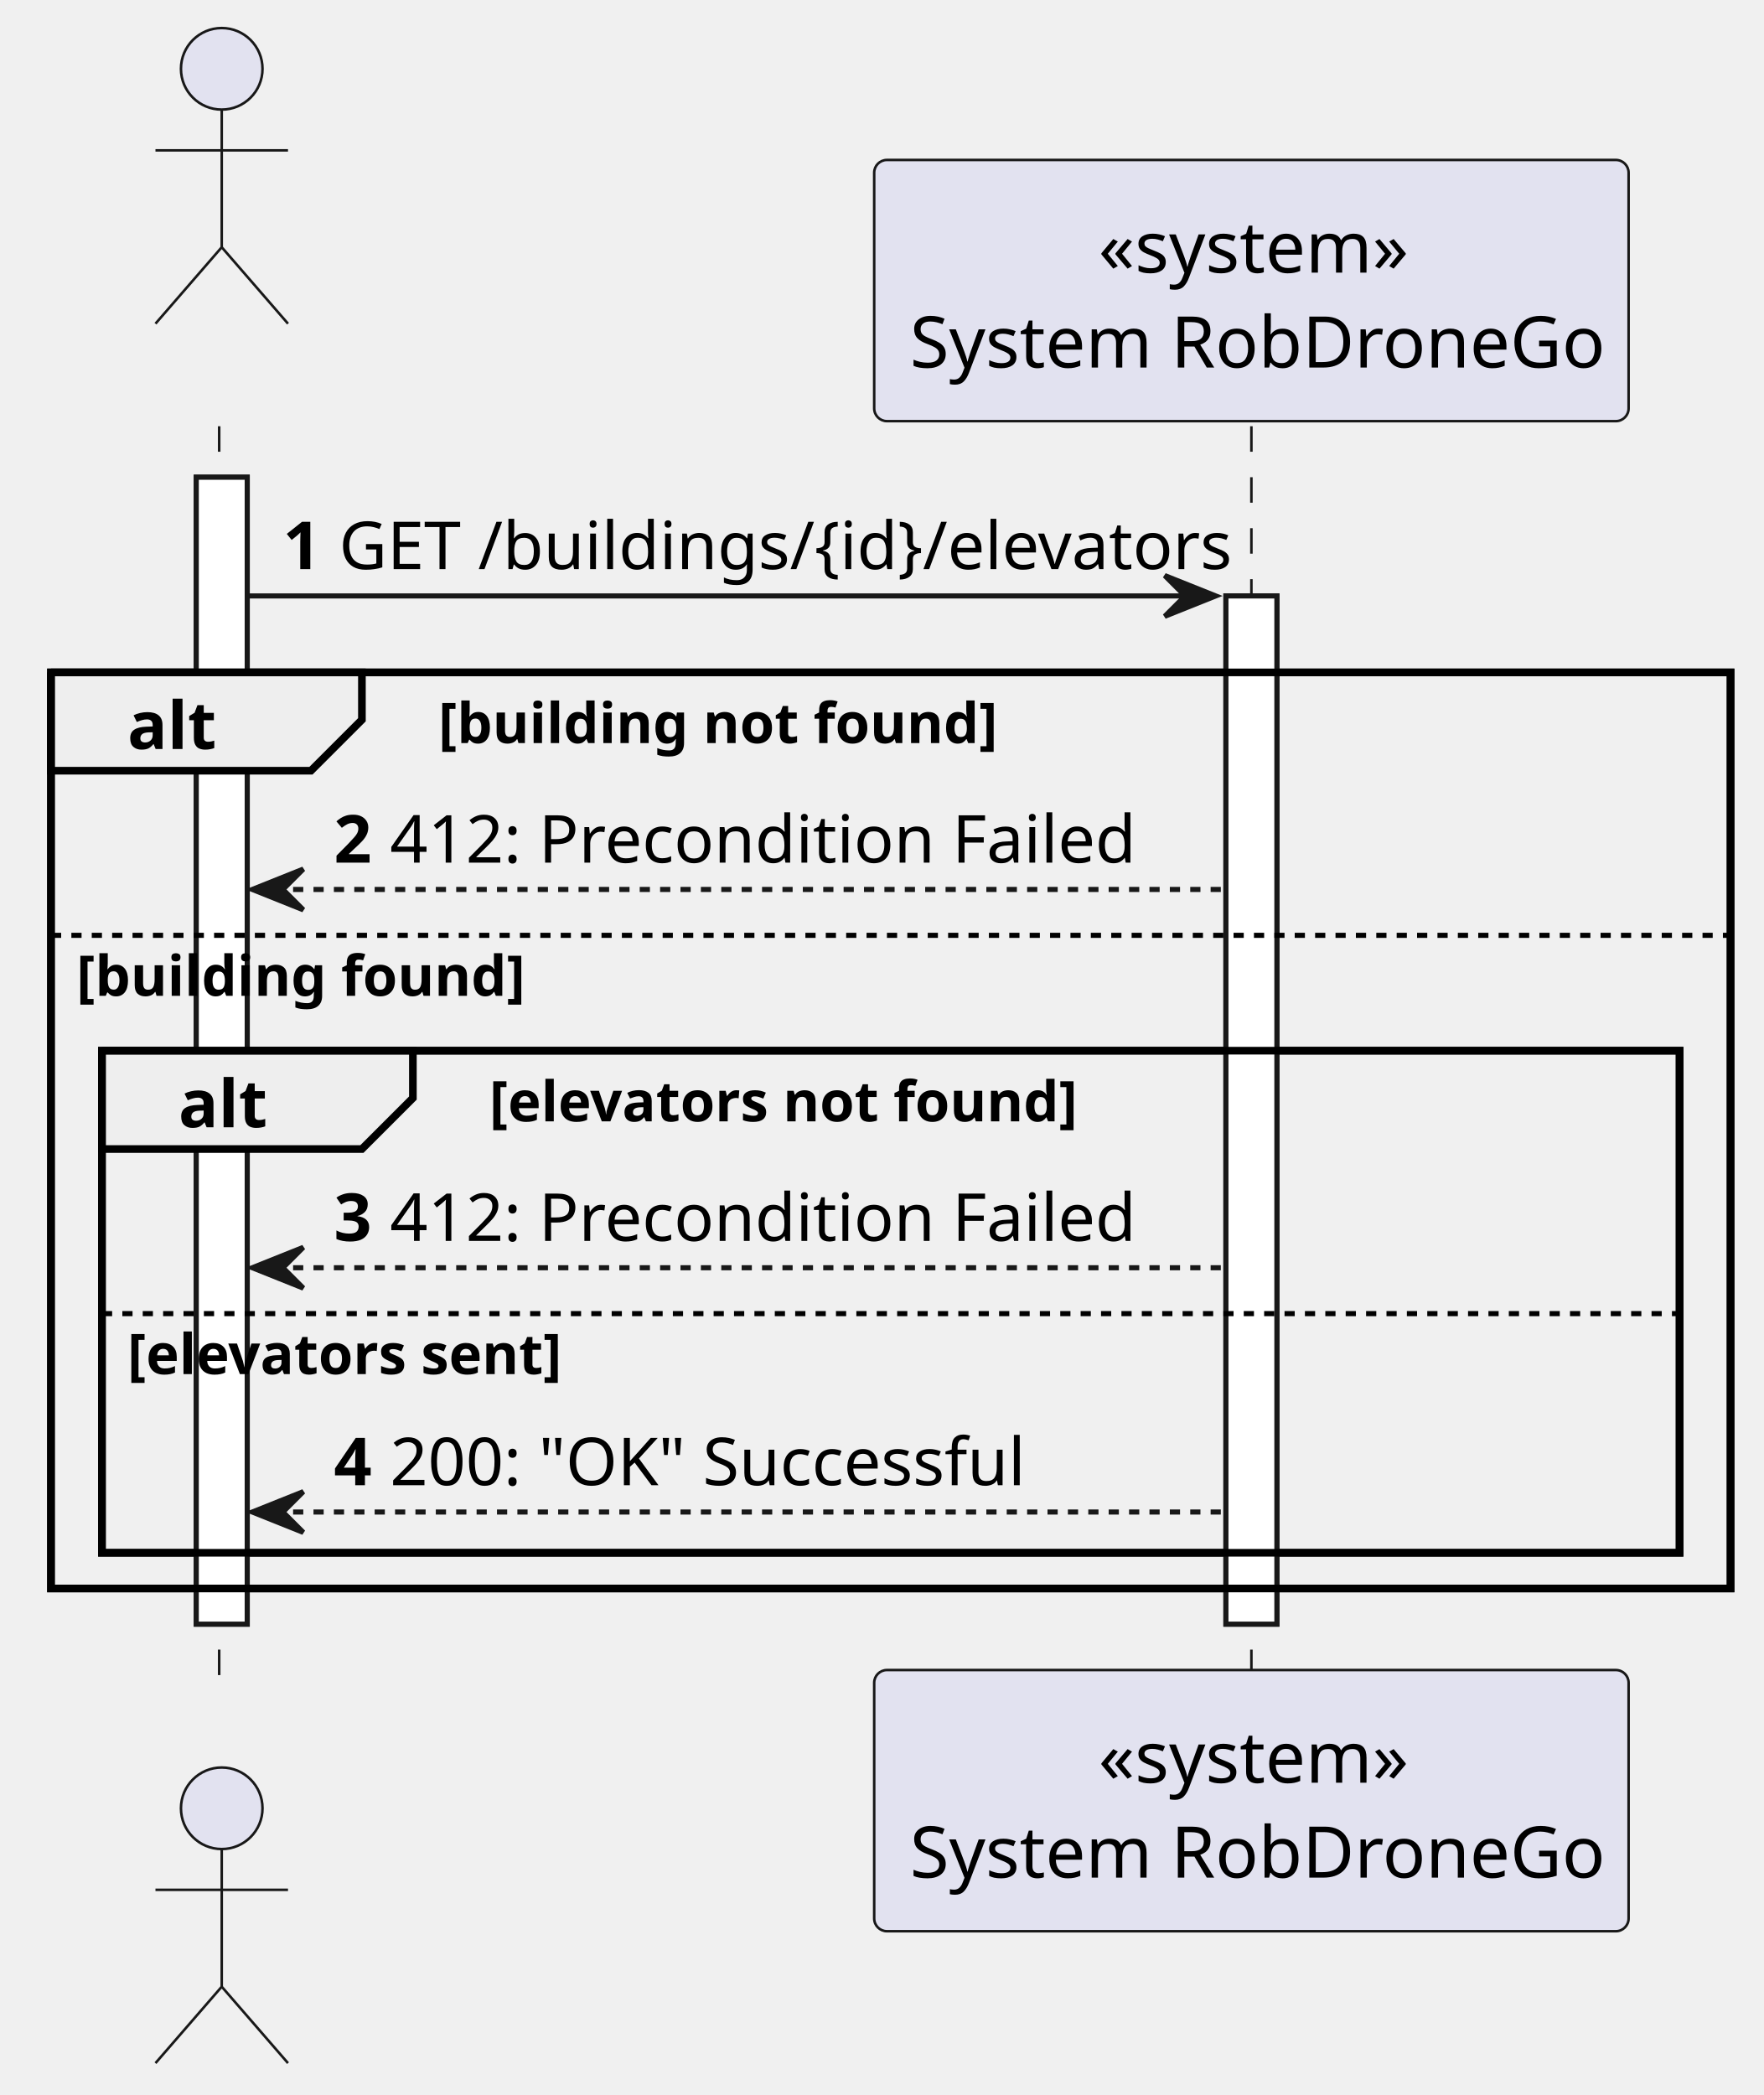
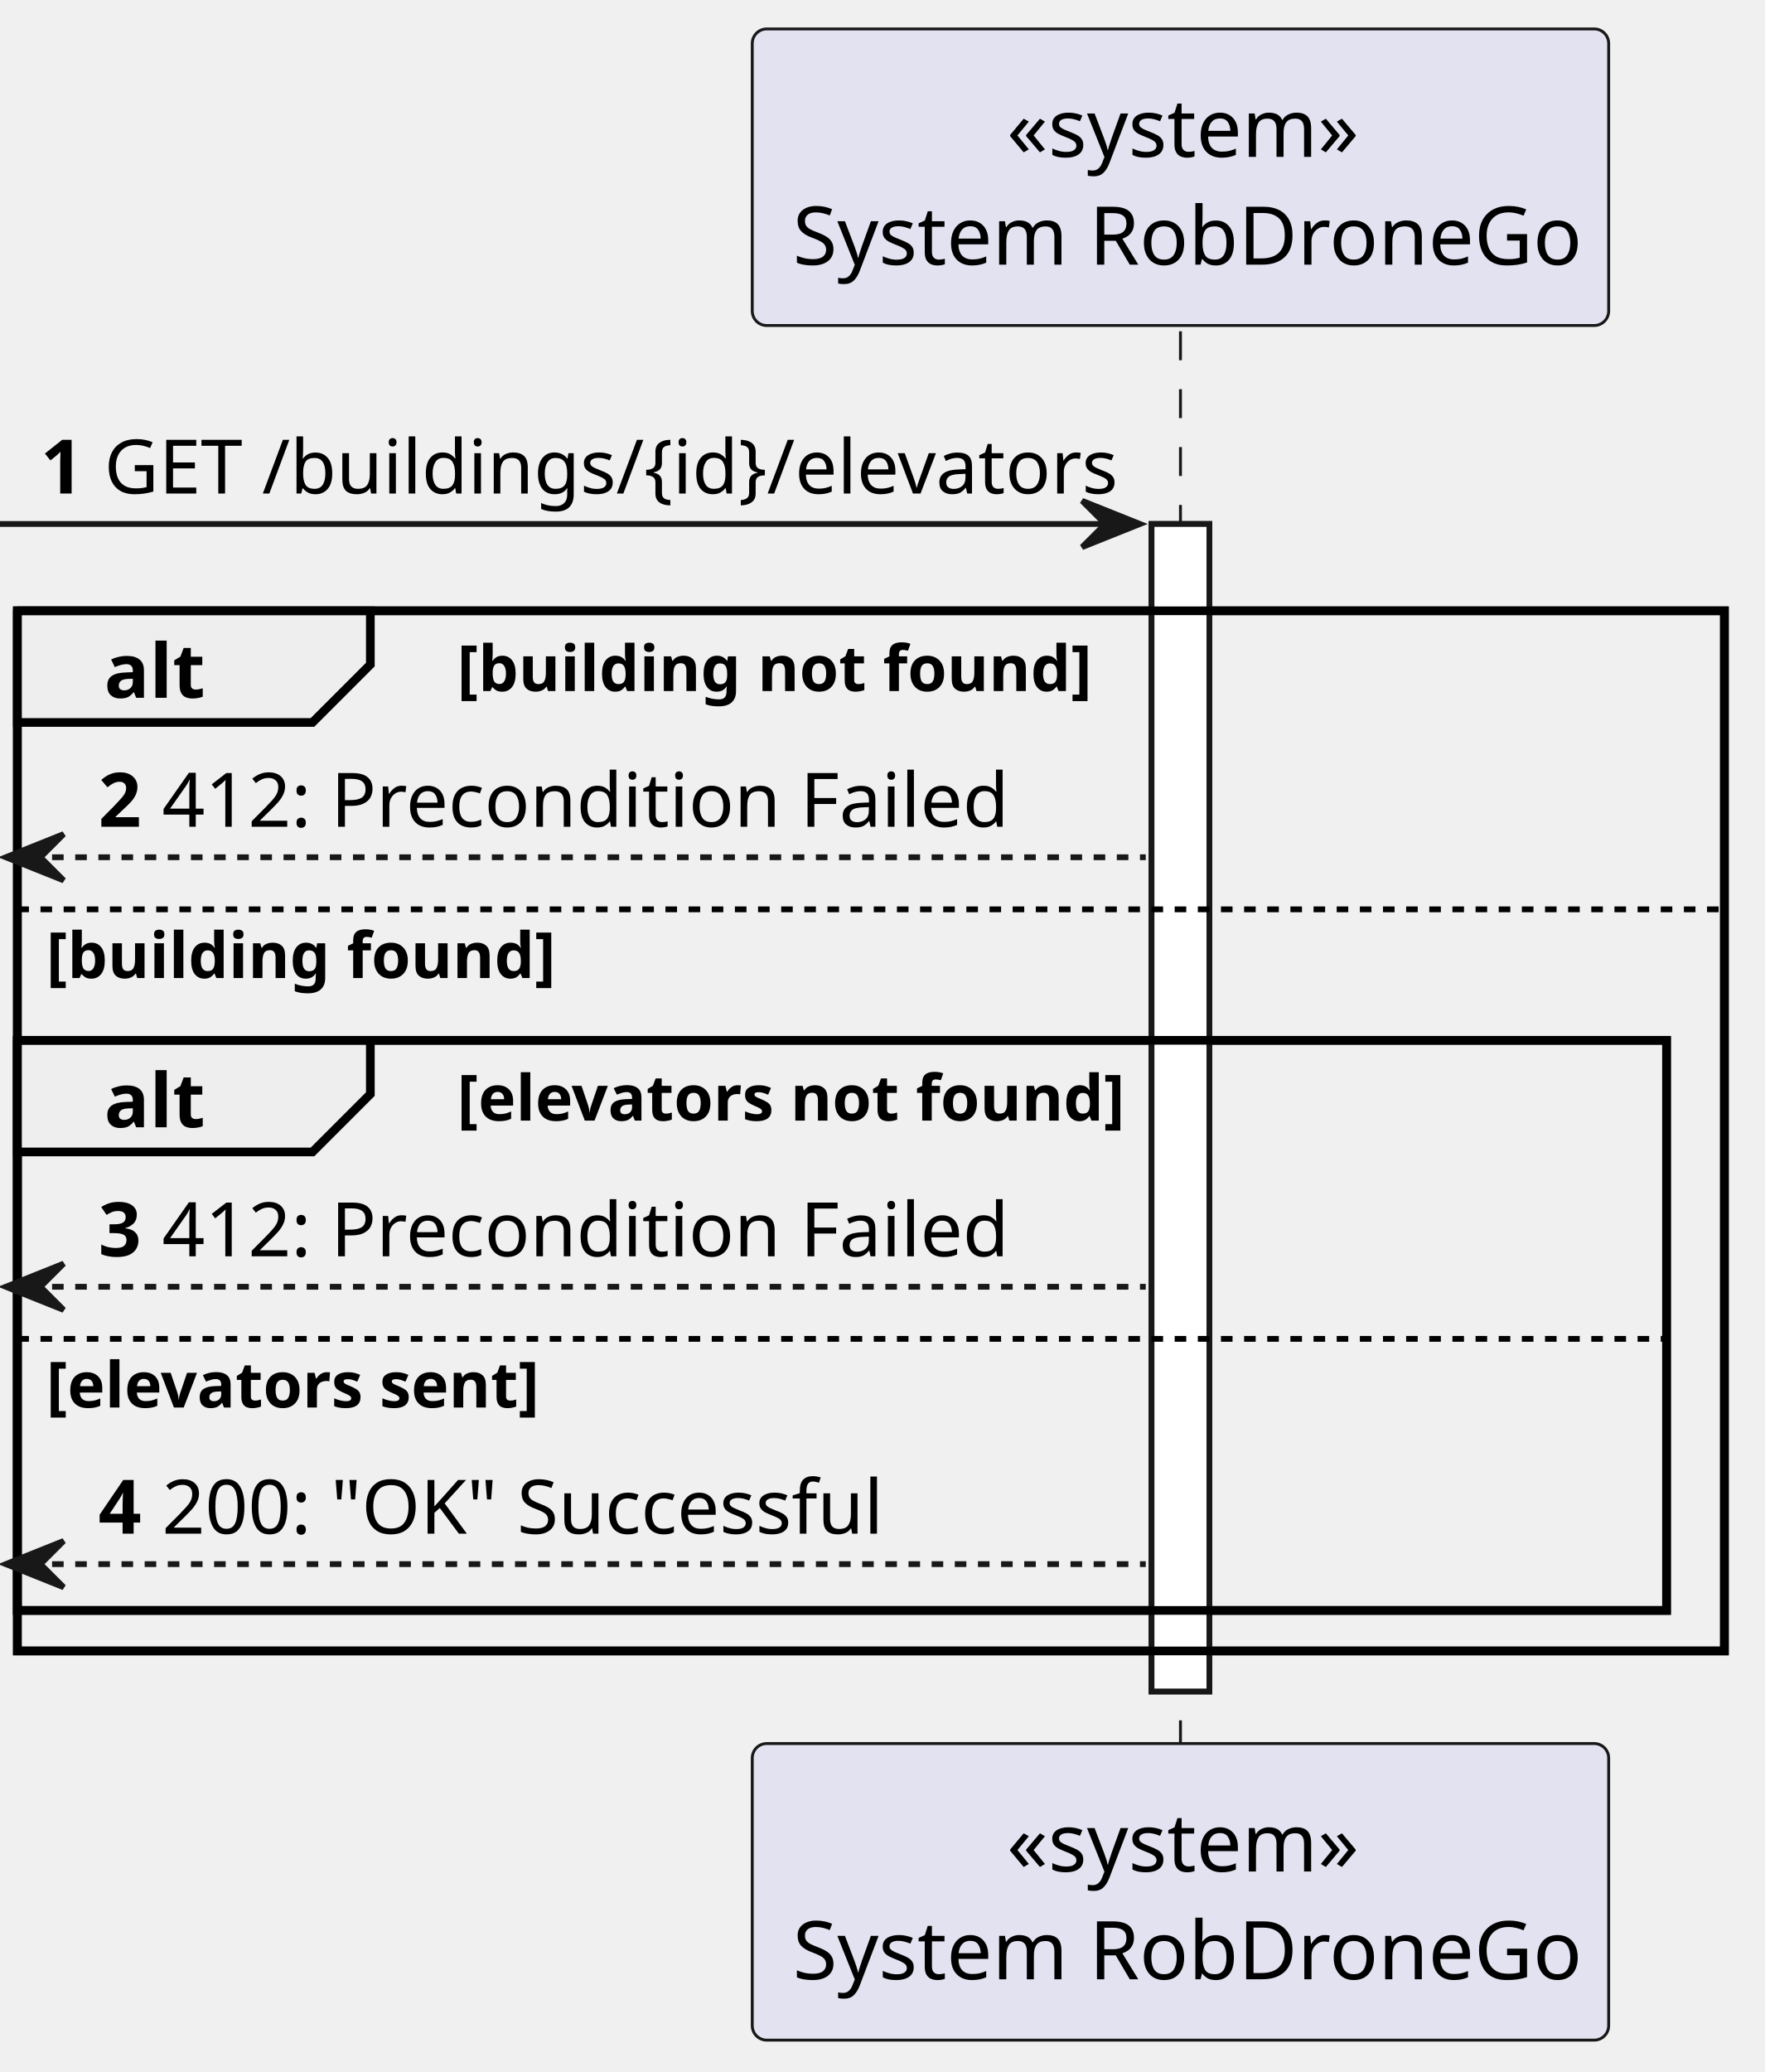
- <svg xmlns="http://www.w3.org/2000/svg" contentStyleType="text/css" height="411px" preserveAspectRatio="none" style="width:346px;height:411px;background:#FFFFFF;" version="1.1" viewBox="0 0 346 411" width="346px" zoomAndPan="magnify">
+ <svg xmlns="http://www.w3.org/2000/svg" contentStyleType="text/css" height="358px" preserveAspectRatio="none" style="width:305px;height:358px;background:#FFFFFF;" version="1.1" viewBox="0 0 305 358" width="305px" zoomAndPan="magnify">
  <defs />
  <g>
-     <rect fill="#FFFFFF" height="225.008" style="stroke:#181818;stroke-width:1.0;" width="10" x="38.5" y="93.621" />
-     <rect fill="#FFFFFF" height="201.717" style="stroke:#181818;stroke-width:1.0;" width="10" x="240.5" y="116.912" />
-     <rect fill="none" height="179.717" style="stroke:#000000;stroke-width:1.5;" width="329.5" x="10" y="131.912" />
-     <rect fill="none" height="98.504" style="stroke:#000000;stroke-width:1.5;" width="309.5" x="20" y="206.125" />
-     <line style="stroke:#181818;stroke-width:0.5;stroke-dasharray:5.0,5.0;" x1="43" x2="43" y1="83.621" y2="328.629" />
-     <line style="stroke:#181818;stroke-width:0.5;stroke-dasharray:5.0,5.0;" x1="245.5" x2="245.5" y1="83.621" y2="328.629" />
-     <text fill="#000000" font-family="sans-serif" font-size="14" lengthAdjust="spacing" textLength="4" x="38.5" y="80.107"> </text>
-     <ellipse cx="43.5" cy="13.5" fill="#E2E2F0" rx="8" ry="8" style="stroke:#181818;stroke-width:0.5;" />
-     <path d="M43.5,21.5 L43.5,48.5 M30.5,29.5 L56.5,29.5 M43.5,48.5 L30.5,63.5 M43.5,48.5 L56.5,63.5 " fill="none" style="stroke:#181818;stroke-width:0.5;" />
-     <text fill="#000000" font-family="sans-serif" font-size="14" lengthAdjust="spacing" textLength="4" x="38.5" y="342.736"> </text>
-     <ellipse cx="43.5" cy="354.75" fill="#E2E2F0" rx="8" ry="8" style="stroke:#181818;stroke-width:0.5;" />
-     <path d="M43.5,362.75 L43.5,389.75 M30.5,370.75 L56.5,370.75 M43.5,389.75 L30.5,404.75 M43.5,389.75 L56.5,404.75 " fill="none" style="stroke:#181818;stroke-width:0.5;" />
-     <rect fill="#E2E2F0" height="51.242" rx="2.5" ry="2.5" style="stroke:#181818;stroke-width:0.5;" width="148" x="171.5" y="31.379" />
-     <text fill="#000000" font-family="sans-serif" font-size="14" lengthAdjust="spacing" textLength="60" x="215.5" y="53.486">«system»</text>
-     <text fill="#000000" font-family="sans-serif" font-size="14" lengthAdjust="spacing" textLength="134" x="178.5" y="72.107">System RobDroneGo</text>
-     <rect fill="#E2E2F0" height="51.242" rx="2.5" ry="2.5" style="stroke:#181818;stroke-width:0.5;" width="148" x="171.5" y="327.629" />
-     <text fill="#000000" font-family="sans-serif" font-size="14" lengthAdjust="spacing" textLength="60" x="215.5" y="349.736">«system»</text>
-     <text fill="#000000" font-family="sans-serif" font-size="14" lengthAdjust="spacing" textLength="134" x="178.5" y="368.357">System RobDroneGo</text>
-     <rect fill="#FFFFFF" height="225.008" style="stroke:#181818;stroke-width:1.0;" width="10" x="38.5" y="93.621" />
-     <rect fill="#FFFFFF" height="201.717" style="stroke:#181818;stroke-width:1.0;" width="10" x="240.5" y="116.912" />
-     <polygon fill="#181818" points="228.5,112.912,238.5,116.912,228.5,120.912,232.5,116.912" style="stroke:#181818;stroke-width:1.0;" />
-     <line style="stroke:#181818;stroke-width:1.0;" x1="48.5" x2="234.5" y1="116.912" y2="116.912" />
-     <text fill="#000000" font-family="sans-serif" font-size="13" font-weight="bold" lengthAdjust="spacing" textLength="7" x="55.5" y="111.649">1</text>
-     <text fill="#000000" font-family="sans-serif" font-size="13" lengthAdjust="spacing" textLength="162" x="66.5" y="111.649">GET /buildings/{id}/elevators</text>
-     <path d="M10,131.912 L71,131.912 L71,141.203 L61,151.203 L10,151.203 L10,131.912 " fill="#EEEEEE" style="stroke:#000000;stroke-width:1.5;" />
-     <rect fill="none" height="179.717" style="stroke:#000000;stroke-width:1.5;" width="329.5" x="10" y="131.912" />
-     <text fill="#000000" font-family="sans-serif" font-size="13" font-weight="bold" lengthAdjust="spacing" textLength="16" x="25" y="146.94">alt</text>
-     <text fill="#000000" font-family="sans-serif" font-size="11" font-weight="bold" lengthAdjust="spacing" textLength="108" x="86" y="145.782">[building not found]</text>
-     <polygon fill="#181818" points="59.5,170.494,49.5,174.494,59.5,178.494,55.5,174.494" style="stroke:#181818;stroke-width:1.0;" />
-     <line style="stroke:#181818;stroke-width:1.0;stroke-dasharray:2.0,2.0;" x1="53.5" x2="239.5" y1="174.494" y2="174.494" />
-     <text fill="#000000" font-family="sans-serif" font-size="13" font-weight="bold" lengthAdjust="spacing" textLength="7" x="65.5" y="169.231">2</text>
-     <text fill="#000000" font-family="sans-serif" font-size="13" lengthAdjust="spacing" textLength="140" x="76.5" y="169.231">412: Precondition Failed</text>
-     <line style="stroke:#000000;stroke-width:1.0;stroke-dasharray:2.0,2.0;" x1="10" x2="339.5" y1="183.494" y2="183.494" />
-     <text fill="#000000" font-family="sans-serif" font-size="11" font-weight="bold" lengthAdjust="spacing" textLength="87" x="15" y="195.364">[building found]</text>
-     <path d="M20,206.125 L81,206.125 L81,215.416 L71,225.416 L20,225.416 L20,206.125 " fill="#EEEEEE" style="stroke:#000000;stroke-width:1.5;" />
-     <rect fill="none" height="98.504" style="stroke:#000000;stroke-width:1.5;" width="309.5" x="20" y="206.125" />
-     <text fill="#000000" font-family="sans-serif" font-size="13" font-weight="bold" lengthAdjust="spacing" textLength="16" x="35" y="221.153">alt</text>
-     <text fill="#000000" font-family="sans-serif" font-size="11" font-weight="bold" lengthAdjust="spacing" textLength="116" x="96" y="219.995">[elevators not found]</text>
-     <polygon fill="#181818" points="59.5,244.707,49.5,248.707,59.5,252.707,55.5,248.707" style="stroke:#181818;stroke-width:1.0;" />
-     <line style="stroke:#181818;stroke-width:1.0;stroke-dasharray:2.0,2.0;" x1="53.5" x2="239.5" y1="248.707" y2="248.707" />
-     <text fill="#000000" font-family="sans-serif" font-size="13" font-weight="bold" lengthAdjust="spacing" textLength="7" x="65.5" y="243.444">3</text>
-     <text fill="#000000" font-family="sans-serif" font-size="13" lengthAdjust="spacing" textLength="140" x="76.5" y="243.444">412: Precondition Failed</text>
-     <line style="stroke:#000000;stroke-width:1.0;stroke-dasharray:2.0,2.0;" x1="20" x2="329.5" y1="257.707" y2="257.707" />
-     <text fill="#000000" font-family="sans-serif" font-size="11" font-weight="bold" lengthAdjust="spacing" textLength="88" x="25" y="269.577">[elevators sent]</text>
-     <polygon fill="#181818" points="59.5,292.629,49.5,296.629,59.5,300.629,55.5,296.629" style="stroke:#181818;stroke-width:1.0;" />
-     <line style="stroke:#181818;stroke-width:1.0;stroke-dasharray:2.0,2.0;" x1="53.5" x2="239.5" y1="296.629" y2="296.629" />
-     <text fill="#000000" font-family="sans-serif" font-size="13" font-weight="bold" lengthAdjust="spacing" textLength="7" x="65.5" y="291.366">4</text>
-     <text fill="#000000" font-family="sans-serif" font-size="13" lengthAdjust="spacing" textLength="126" x="76.5" y="291.366">200: "OK" Successful</text>
+     <rect fill="#FFFFFF" height="201.717" style="stroke:#181818;stroke-width:1.0;" width="10" x="199" y="90.533" />
+     <rect fill="none" height="179.717" style="stroke:#000000;stroke-width:1.5;" width="295" x="3" y="105.533" />
+     <rect fill="none" height="98.504" style="stroke:#000000;stroke-width:1.5;" width="285" x="3" y="179.746" />
+     <line style="stroke:#181818;stroke-width:0.5;stroke-dasharray:5.0,5.0;" x1="204" x2="204" y1="57.242" y2="302.25" />
+     <rect fill="#E2E2F0" height="51.242" rx="2.5" ry="2.5" style="stroke:#181818;stroke-width:0.5;" width="148" x="130" y="5" />
+     <text fill="#000000" font-family="sans-serif" font-size="14" lengthAdjust="spacing" textLength="60" x="174" y="27.107">«system»</text>
+     <text fill="#000000" font-family="sans-serif" font-size="14" lengthAdjust="spacing" textLength="134" x="137" y="45.728">System RobDroneGo</text>
+     <rect fill="#E2E2F0" height="51.242" rx="2.5" ry="2.5" style="stroke:#181818;stroke-width:0.5;" width="148" x="130" y="301.25" />
+     <text fill="#000000" font-family="sans-serif" font-size="14" lengthAdjust="spacing" textLength="60" x="174" y="323.357">«system»</text>
+     <text fill="#000000" font-family="sans-serif" font-size="14" lengthAdjust="spacing" textLength="134" x="137" y="341.978">System RobDroneGo</text>
+     <rect fill="#FFFFFF" height="201.717" style="stroke:#181818;stroke-width:1.0;" width="10" x="199" y="90.533" />
+     <polygon fill="#181818" points="187,86.533,197,90.533,187,94.533,191,90.533" style="stroke:#181818;stroke-width:1.0;" />
+     <line style="stroke:#181818;stroke-width:1.0;" x1="0" x2="193" y1="90.533" y2="90.533" />
+     <text fill="#000000" font-family="sans-serif" font-size="13" font-weight="bold" lengthAdjust="spacing" textLength="7" x="7" y="85.27">1</text>
+     <text fill="#000000" font-family="sans-serif" font-size="13" lengthAdjust="spacing" textLength="162" x="18" y="85.27">GET /buildings/{id}/elevators</text>
+     <path d="M3,105.533 L64,105.533 L64,114.824 L54,124.824 L3,124.824 L3,105.533 " fill="#EEEEEE" style="stroke:#000000;stroke-width:1.5;" />
+     <rect fill="none" height="179.717" style="stroke:#000000;stroke-width:1.5;" width="295" x="3" y="105.533" />
+     <text fill="#000000" font-family="sans-serif" font-size="13" font-weight="bold" lengthAdjust="spacing" textLength="16" x="18" y="120.561">alt</text>
+     <text fill="#000000" font-family="sans-serif" font-size="11" font-weight="bold" lengthAdjust="spacing" textLength="108" x="79" y="119.403">[building not found]</text>
+     <polygon fill="#181818" points="11,144.115,1,148.115,11,152.115,7,148.115" style="stroke:#181818;stroke-width:1.0;" />
+     <line style="stroke:#181818;stroke-width:1.0;stroke-dasharray:2.0,2.0;" x1="5" x2="198" y1="148.115" y2="148.115" />
+     <text fill="#000000" font-family="sans-serif" font-size="13" font-weight="bold" lengthAdjust="spacing" textLength="7" x="17" y="142.852">2</text>
+     <text fill="#000000" font-family="sans-serif" font-size="13" lengthAdjust="spacing" textLength="140" x="28" y="142.852">412: Precondition Failed</text>
+     <line style="stroke:#000000;stroke-width:1.0;stroke-dasharray:2.0,2.0;" x1="3" x2="298" y1="157.115" y2="157.115" />
+     <text fill="#000000" font-family="sans-serif" font-size="11" font-weight="bold" lengthAdjust="spacing" textLength="87" x="8" y="168.985">[building found]</text>
+     <path d="M3,179.746 L64,179.746 L64,189.037 L54,199.037 L3,199.037 L3,179.746 " fill="#EEEEEE" style="stroke:#000000;stroke-width:1.5;" />
+     <rect fill="none" height="98.504" style="stroke:#000000;stroke-width:1.5;" width="285" x="3" y="179.746" />
+     <text fill="#000000" font-family="sans-serif" font-size="13" font-weight="bold" lengthAdjust="spacing" textLength="16" x="18" y="194.774">alt</text>
+     <text fill="#000000" font-family="sans-serif" font-size="11" font-weight="bold" lengthAdjust="spacing" textLength="116" x="79" y="193.616">[elevators not found]</text>
+     <polygon fill="#181818" points="11,218.328,1,222.328,11,226.328,7,222.328" style="stroke:#181818;stroke-width:1.0;" />
+     <line style="stroke:#181818;stroke-width:1.0;stroke-dasharray:2.0,2.0;" x1="5" x2="198" y1="222.328" y2="222.328" />
+     <text fill="#000000" font-family="sans-serif" font-size="13" font-weight="bold" lengthAdjust="spacing" textLength="7" x="17" y="217.065">3</text>
+     <text fill="#000000" font-family="sans-serif" font-size="13" lengthAdjust="spacing" textLength="140" x="28" y="217.065">412: Precondition Failed</text>
+     <line style="stroke:#000000;stroke-width:1.0;stroke-dasharray:2.0,2.0;" x1="3" x2="288" y1="231.328" y2="231.328" />
+     <text fill="#000000" font-family="sans-serif" font-size="11" font-weight="bold" lengthAdjust="spacing" textLength="88" x="8" y="243.198">[elevators sent]</text>
+     <polygon fill="#181818" points="11,266.25,1,270.25,11,274.25,7,270.25" style="stroke:#181818;stroke-width:1.0;" />
+     <line style="stroke:#181818;stroke-width:1.0;stroke-dasharray:2.0,2.0;" x1="5" x2="198" y1="270.25" y2="270.25" />
+     <text fill="#000000" font-family="sans-serif" font-size="13" font-weight="bold" lengthAdjust="spacing" textLength="7" x="17" y="264.987">4</text>
+     <text fill="#000000" font-family="sans-serif" font-size="13" lengthAdjust="spacing" textLength="126" x="28" y="264.987">200: "OK" Successful</text>
  </g>
</svg>
